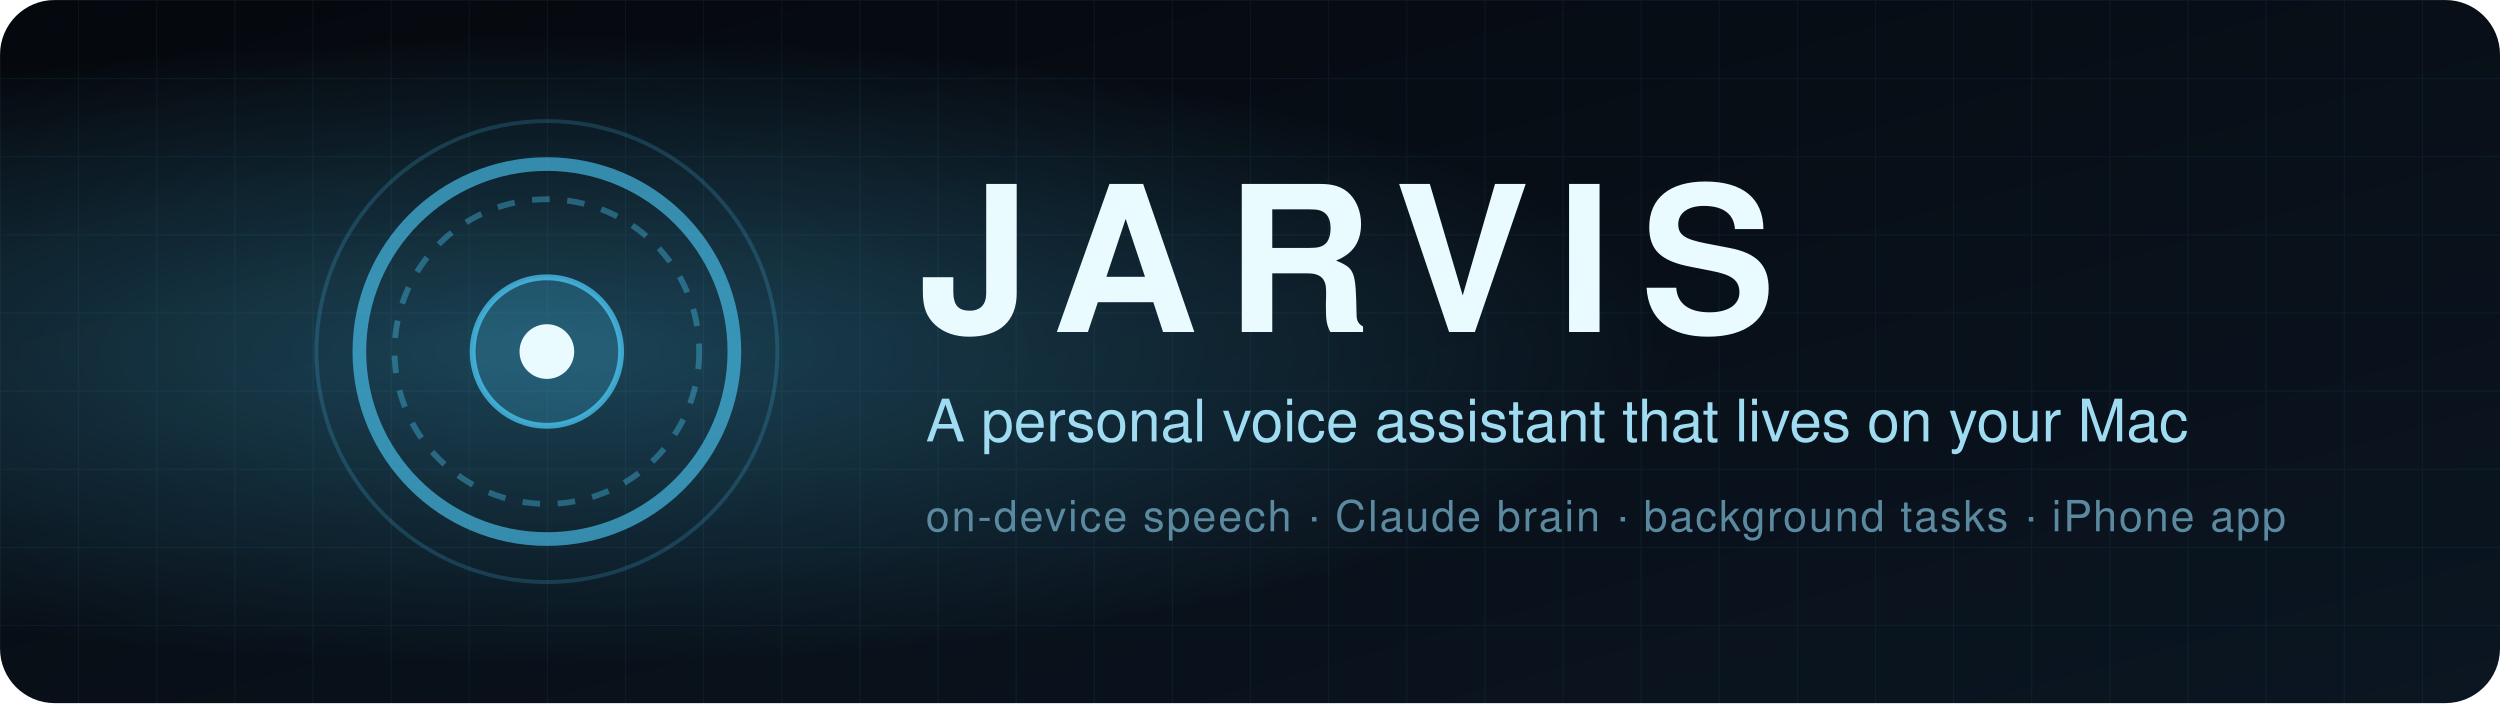
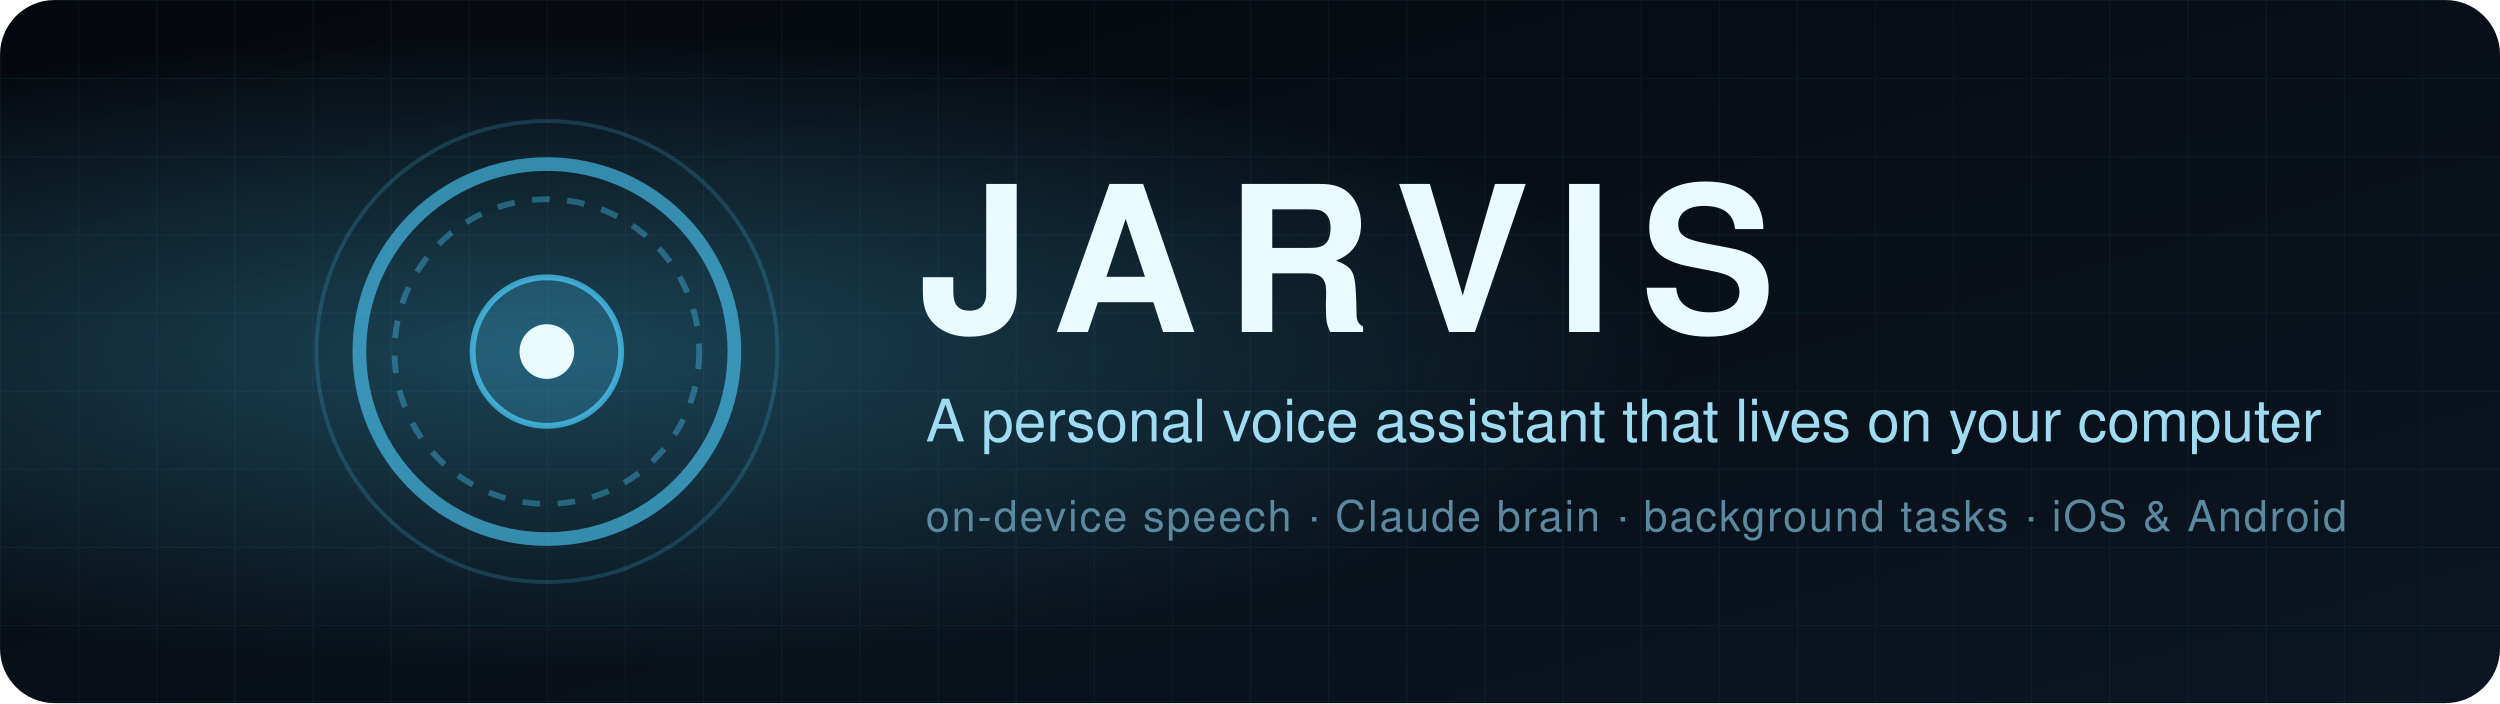
<svg xmlns="http://www.w3.org/2000/svg" viewBox="0 0 1280 360" width="1280" height="360">
  <defs>
    <radialGradient id="glow" cx="22%" cy="50%" r="45%">
      <stop offset="0" stop-color="#4fd1ff" stop-opacity=".28" />
      <stop offset="1" stop-color="#4fd1ff" stop-opacity="0" />
    </radialGradient>
    <linearGradient id="bg" x1="0" y1="0" x2="1" y2="1">
      <stop offset="0" stop-color="#05080d" />
      <stop offset="1" stop-color="#0b1622" />
    </linearGradient>
    <pattern id="grid" width="40" height="40" patternUnits="userSpaceOnUse">
      <path d="M40 0H0V40" fill="none" stroke="#4fd1ff" stroke-opacity=".06" stroke-width="1" />
    </pattern>
  </defs>
  <rect width="1280" height="360" rx="28" fill="url(#bg)" />
  <rect width="1280" height="360" rx="28" fill="url(#grid)" />
  <rect width="1280" height="360" rx="28" fill="url(#glow)" />
  <g transform="translate(280 180)">
    <circle r="118" fill="none" stroke="#4fd1ff" stroke-opacity=".18" stroke-width="2" />
    <circle r="96" fill="none" stroke="#4fd1ff" stroke-opacity=".6" stroke-width="7" />
    <circle r="78" fill="none" stroke="#4fd1ff" stroke-opacity=".35" stroke-width="3" stroke-dasharray="9 9" />
    <circle r="38" fill="#4fd1ff" fill-opacity=".2" stroke="#4fd1ff" stroke-opacity=".7" stroke-width="3" />
    <circle r="14" fill="#e9fbff" />
  </g>
  <g font-family="-apple-system, BlinkMacSystemFont, 'Segoe UI', Helvetica, Arial, sans-serif">
    <text x="470" y="170" font-size="104" font-weight="700" letter-spacing="14" fill="#e9fbff">JARVIS</text>
-     <text x="474" y="226" font-size="30" fill="#9fdcf2">A personal voice assistant that lives on your Mac</text>
-     <text x="474" y="272" font-size="22" fill="#5b8aa0" letter-spacing="1">on-device speech · Claude brain · background tasks · iPhone app</text>
+     <text x="474" y="226" font-size="30" fill="#9fdcf2">A personal voice assistant that lives on your computer</text>
+     <text x="474" y="272" font-size="22" fill="#5b8aa0" letter-spacing="1">on-device speech · Claude brain · background tasks · iOS &amp; Android</text>
  </g>
</svg>
